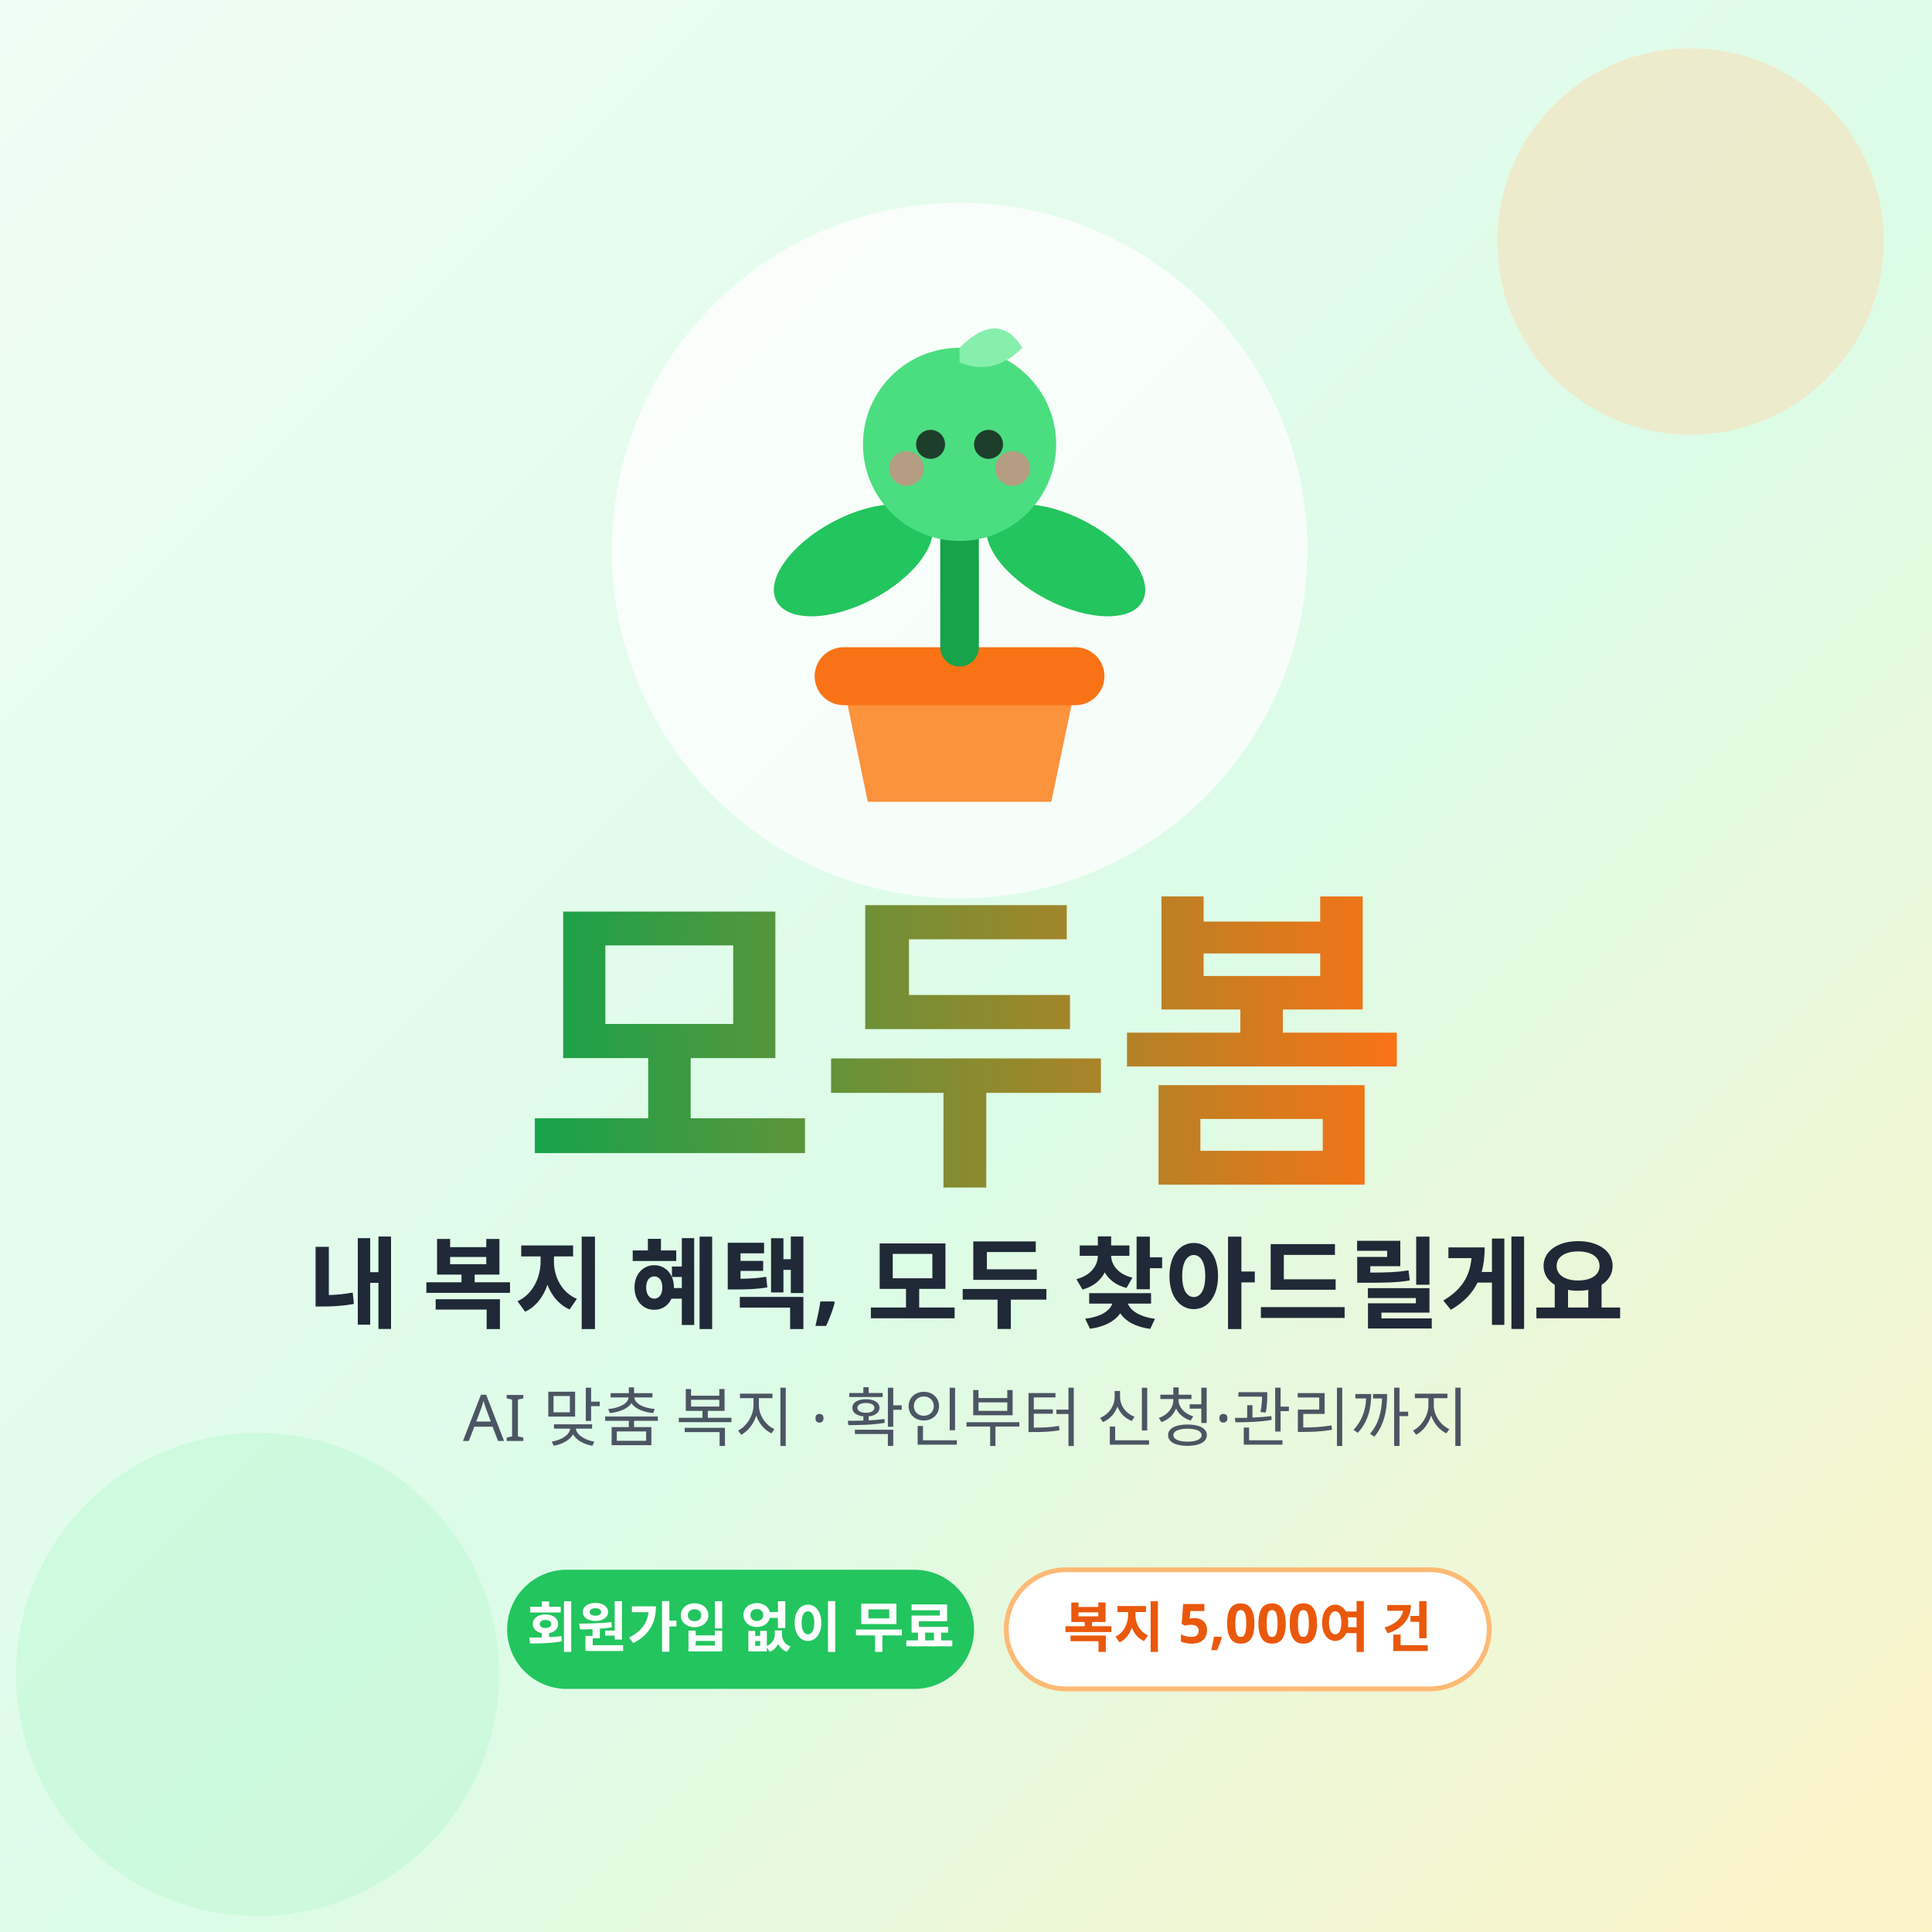
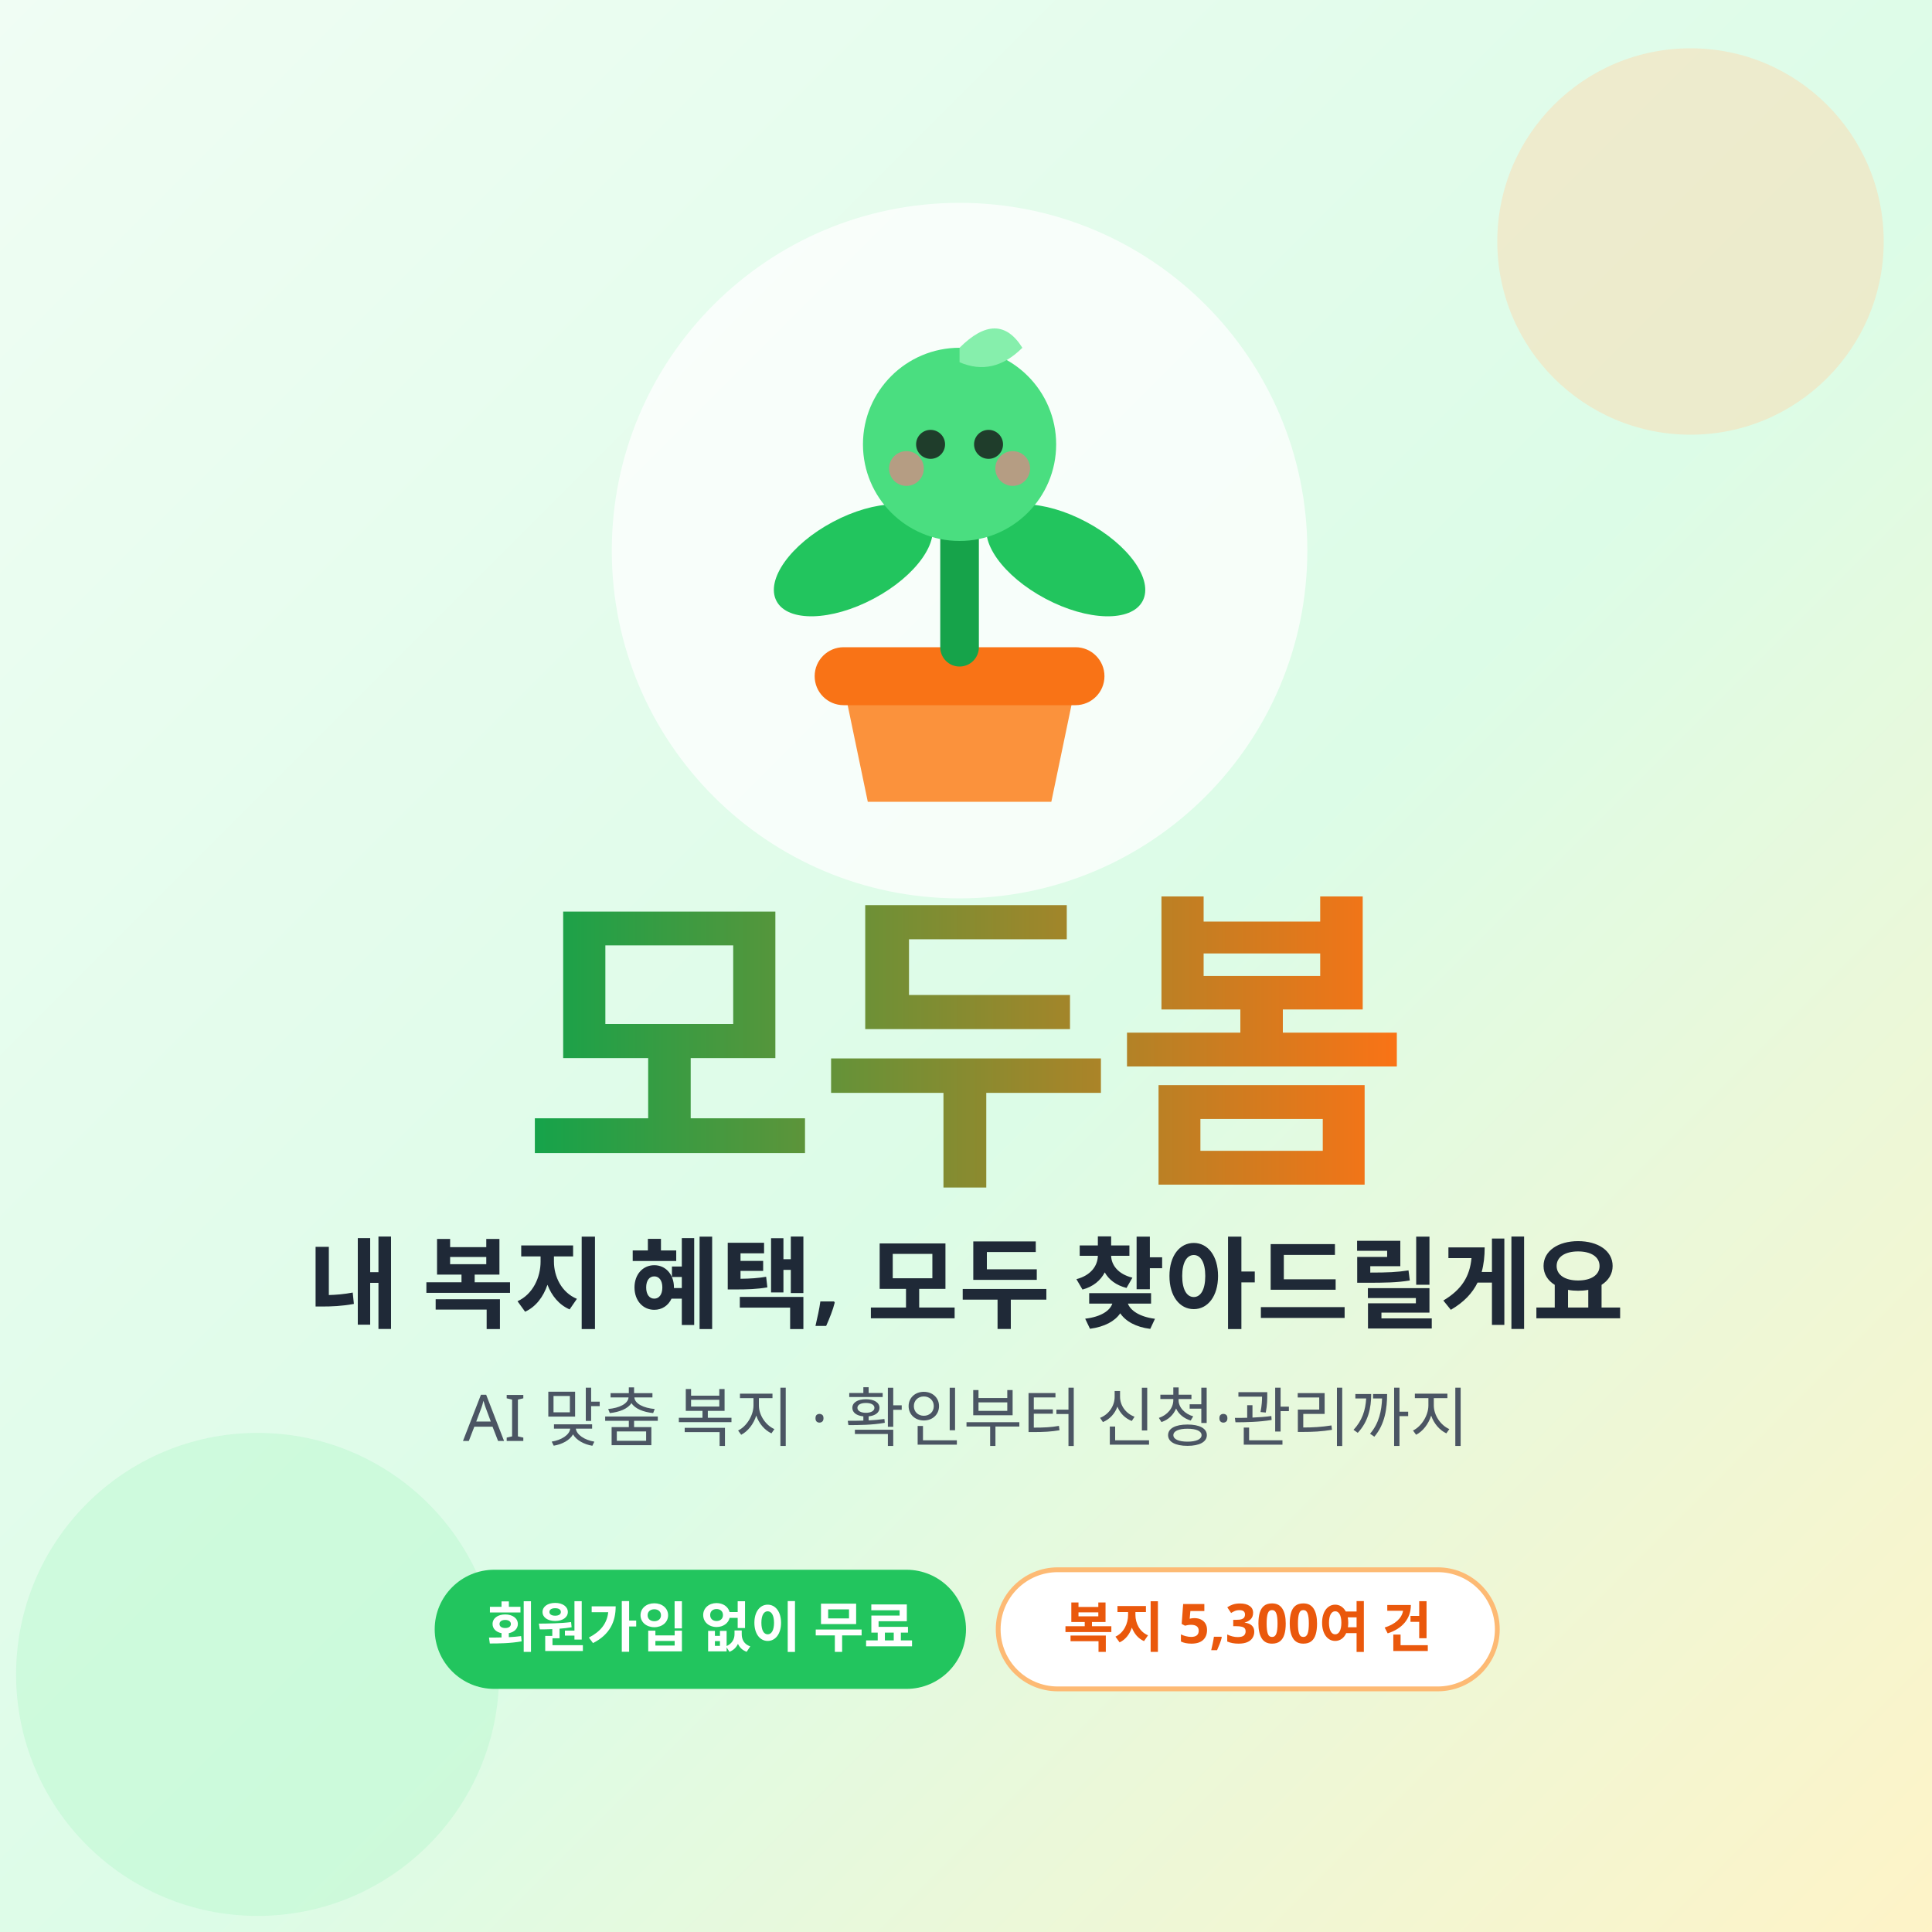
<svg xmlns="http://www.w3.org/2000/svg" viewBox="0 0 1200 1200" width="1200" height="1200">
  <defs>
    <linearGradient id="bg" x1="0" y1="0" x2="1" y2="1">
      <stop offset="0" stop-color="#f0fdf4" />
      <stop offset="0.55" stop-color="#dcfce7" />
      <stop offset="1" stop-color="#fef3c7" />
    </linearGradient>
    <linearGradient id="title" x1="0" y1="0" x2="1" y2="0">
      <stop offset="0" stop-color="#16a34a" />
      <stop offset="1" stop-color="#f97316" />
    </linearGradient>
  </defs>
  <rect width="1200" height="1200" fill="url(#bg)" />
  <circle cx="160" cy="1040" r="150" fill="#bbf7d0" opacity="0.5" />
  <circle cx="1050" cy="150" r="120" fill="#fed7aa" opacity="0.45" />
  <g transform="translate(404,150) scale(6)">
    <circle cx="32" cy="32" r="36" fill="#ffffff" opacity="0.75" />
    <path d="M20 46 H44 L41.5 58 H22.5 Z" fill="#fb923c" />
    <rect x="17" y="42" width="30" height="6" rx="3" fill="#f97316" />
    <rect x="30" y="26" width="4" height="18" rx="2" fill="#16a34a" />
    <ellipse cx="21" cy="33" rx="9" ry="4.5" transform="rotate(-28 21 33)" fill="#22c55e" />
    <ellipse cx="43" cy="33" rx="9" ry="4.5" transform="rotate(28 43 33)" fill="#22c55e" />
    <circle cx="32" cy="21" r="10" fill="#4ade80" />
    <path d="M32 11 q4 -4 6.5 0 q-3 3 -6.5 1.5 Z" fill="#86efac" />
    <circle cx="29" cy="21" r="1.5" fill="#1f3d2b" />
    <circle cx="35" cy="21" r="1.5" fill="#1f3d2b" />
    <circle cx="26.5" cy="23.5" r="1.8" fill="#fb7185" opacity="0.6" />
    <circle cx="37.5" cy="23.5" r="1.8" fill="#fb7185" opacity="0.6" />
  </g>
  <text x="600" y="720" text-anchor="middle" font-family="Apple SD Gothic Neo, Malgun Gothic, AppleGothic, NanumGothic, sans-serif" font-size="200" font-weight="800" fill="url(#title)">모두봄</text>
  <text x="600" y="820" text-anchor="middle" font-family="Apple SD Gothic Neo, Malgun Gothic, AppleGothic, NanumGothic, sans-serif" font-size="62" font-weight="700" fill="#1f2937">내 복지 혜택, 모두 찾아드릴게요</text>
  <text x="600" y="895" text-anchor="middle" font-family="Apple SD Gothic Neo, Malgun Gothic, AppleGothic, NanumGothic, sans-serif" font-size="40" font-weight="500" fill="#4b5563">AI 맞춤 복지 · 확인부터 신청·관리까지</text>
-   <rect x="315" y="975" width="290" height="74" rx="37" fill="#22c55e" />
-   <text x="460" y="1023" text-anchor="middle" font-family="Apple SD Gothic Neo, Malgun Gothic, AppleGothic, sans-serif" font-size="34" font-weight="700" fill="#ffffff">회원가입 없이 무료</text>
-   <rect x="625" y="975" width="300" height="74" rx="37" fill="#ffffff" stroke="#fdba74" stroke-width="3" />
-   <text x="775" y="1023" text-anchor="middle" font-family="Apple SD Gothic Neo, Malgun Gothic, AppleGothic, sans-serif" font-size="34" font-weight="700" fill="#ea580c">복지 5,000여 건</text>
+   <rect x="270" y="975" width="330" height="74" rx="37" fill="#22c55e" />
+   <text x="435" y="1023" text-anchor="middle" font-family="Apple SD Gothic Neo, Malgun Gothic, AppleGothic, sans-serif" font-size="34" font-weight="700" fill="#ffffff">회원가입 없이 무료</text>
+   <rect x="620" y="975" width="310" height="74" rx="37" fill="#ffffff" stroke="#fdba74" stroke-width="3" />
+   <text x="775" y="1023" text-anchor="middle" font-family="Apple SD Gothic Neo, Malgun Gothic, AppleGothic, sans-serif" font-size="34" font-weight="700" fill="#ea580c">복지 5,300여 건</text>
</svg>
